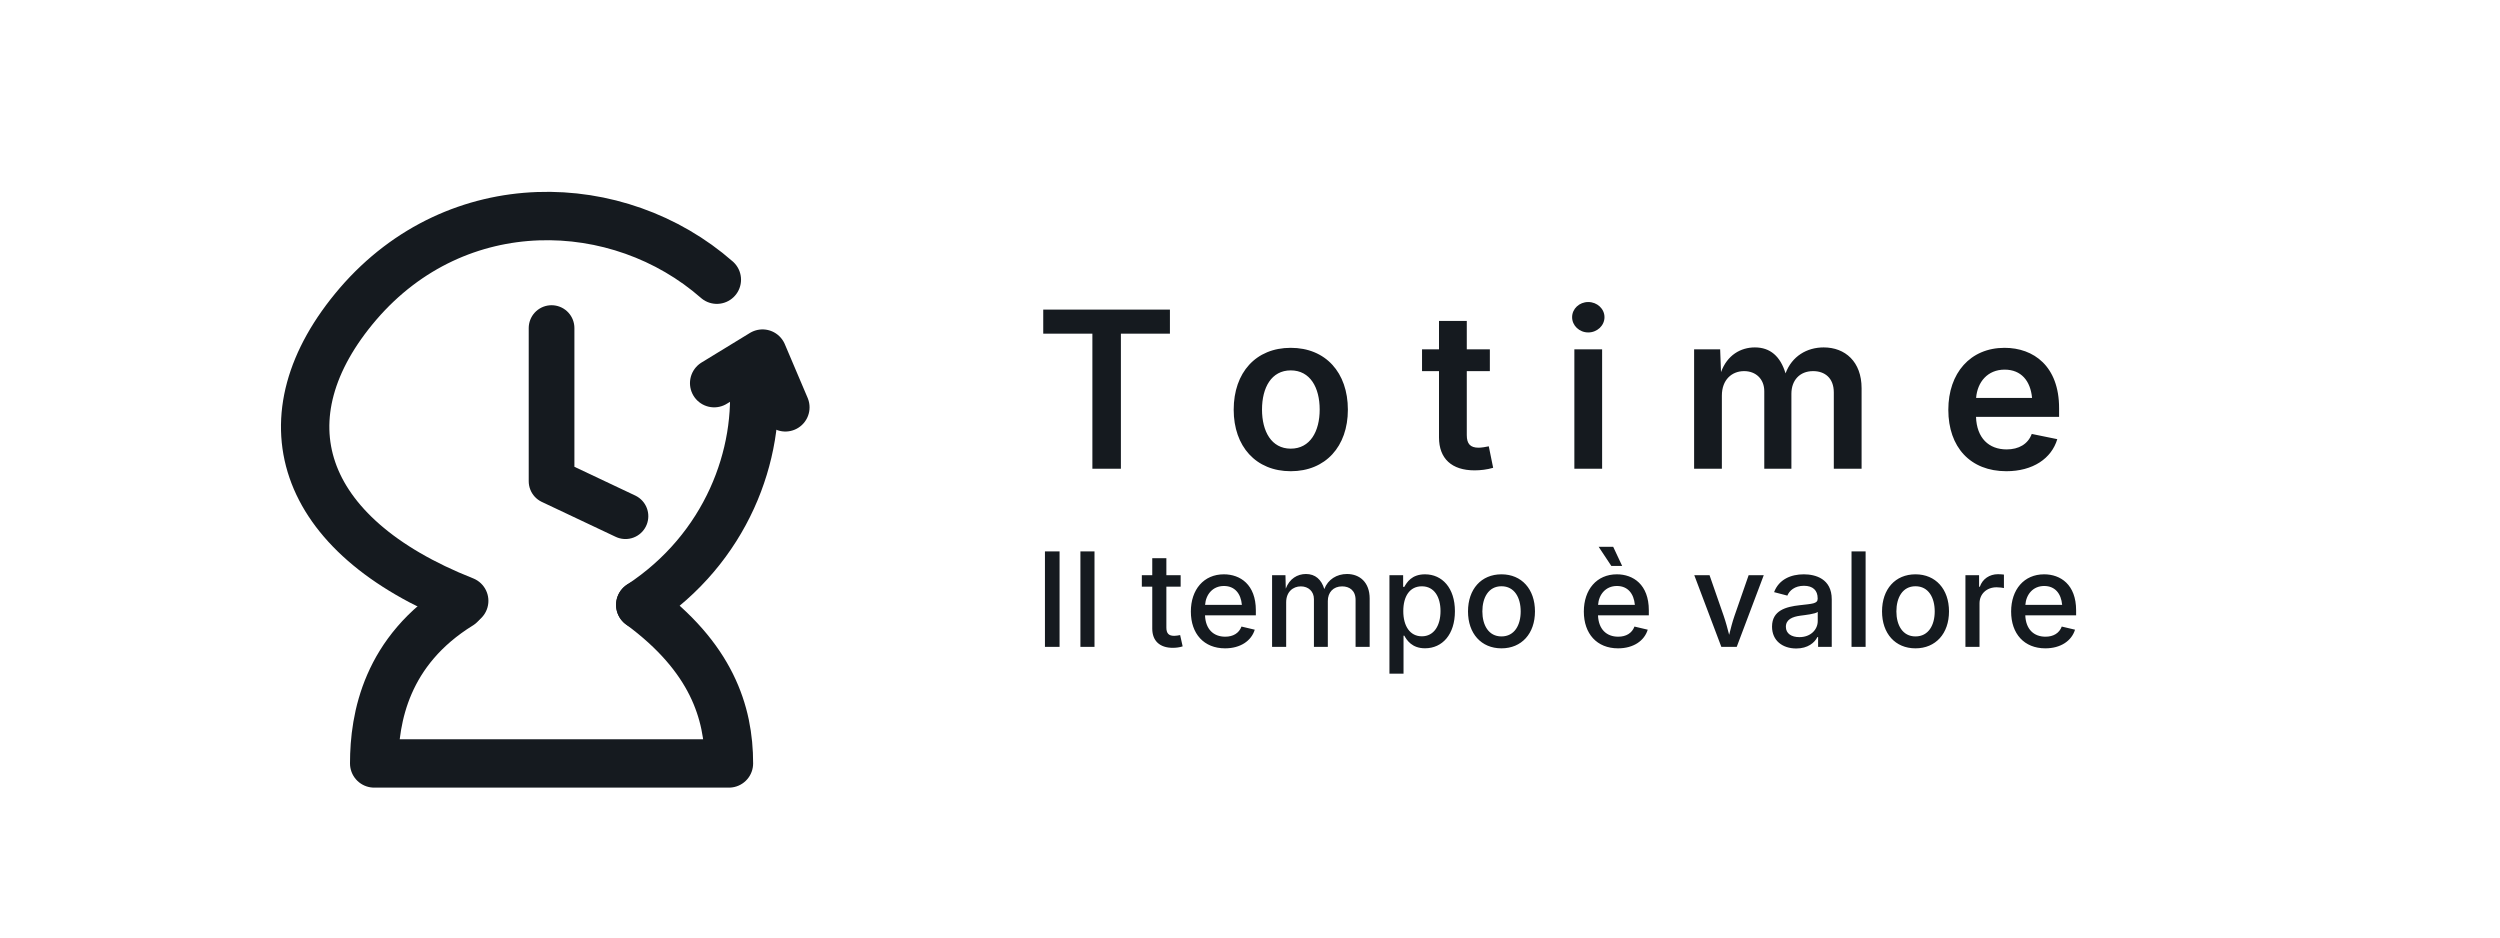
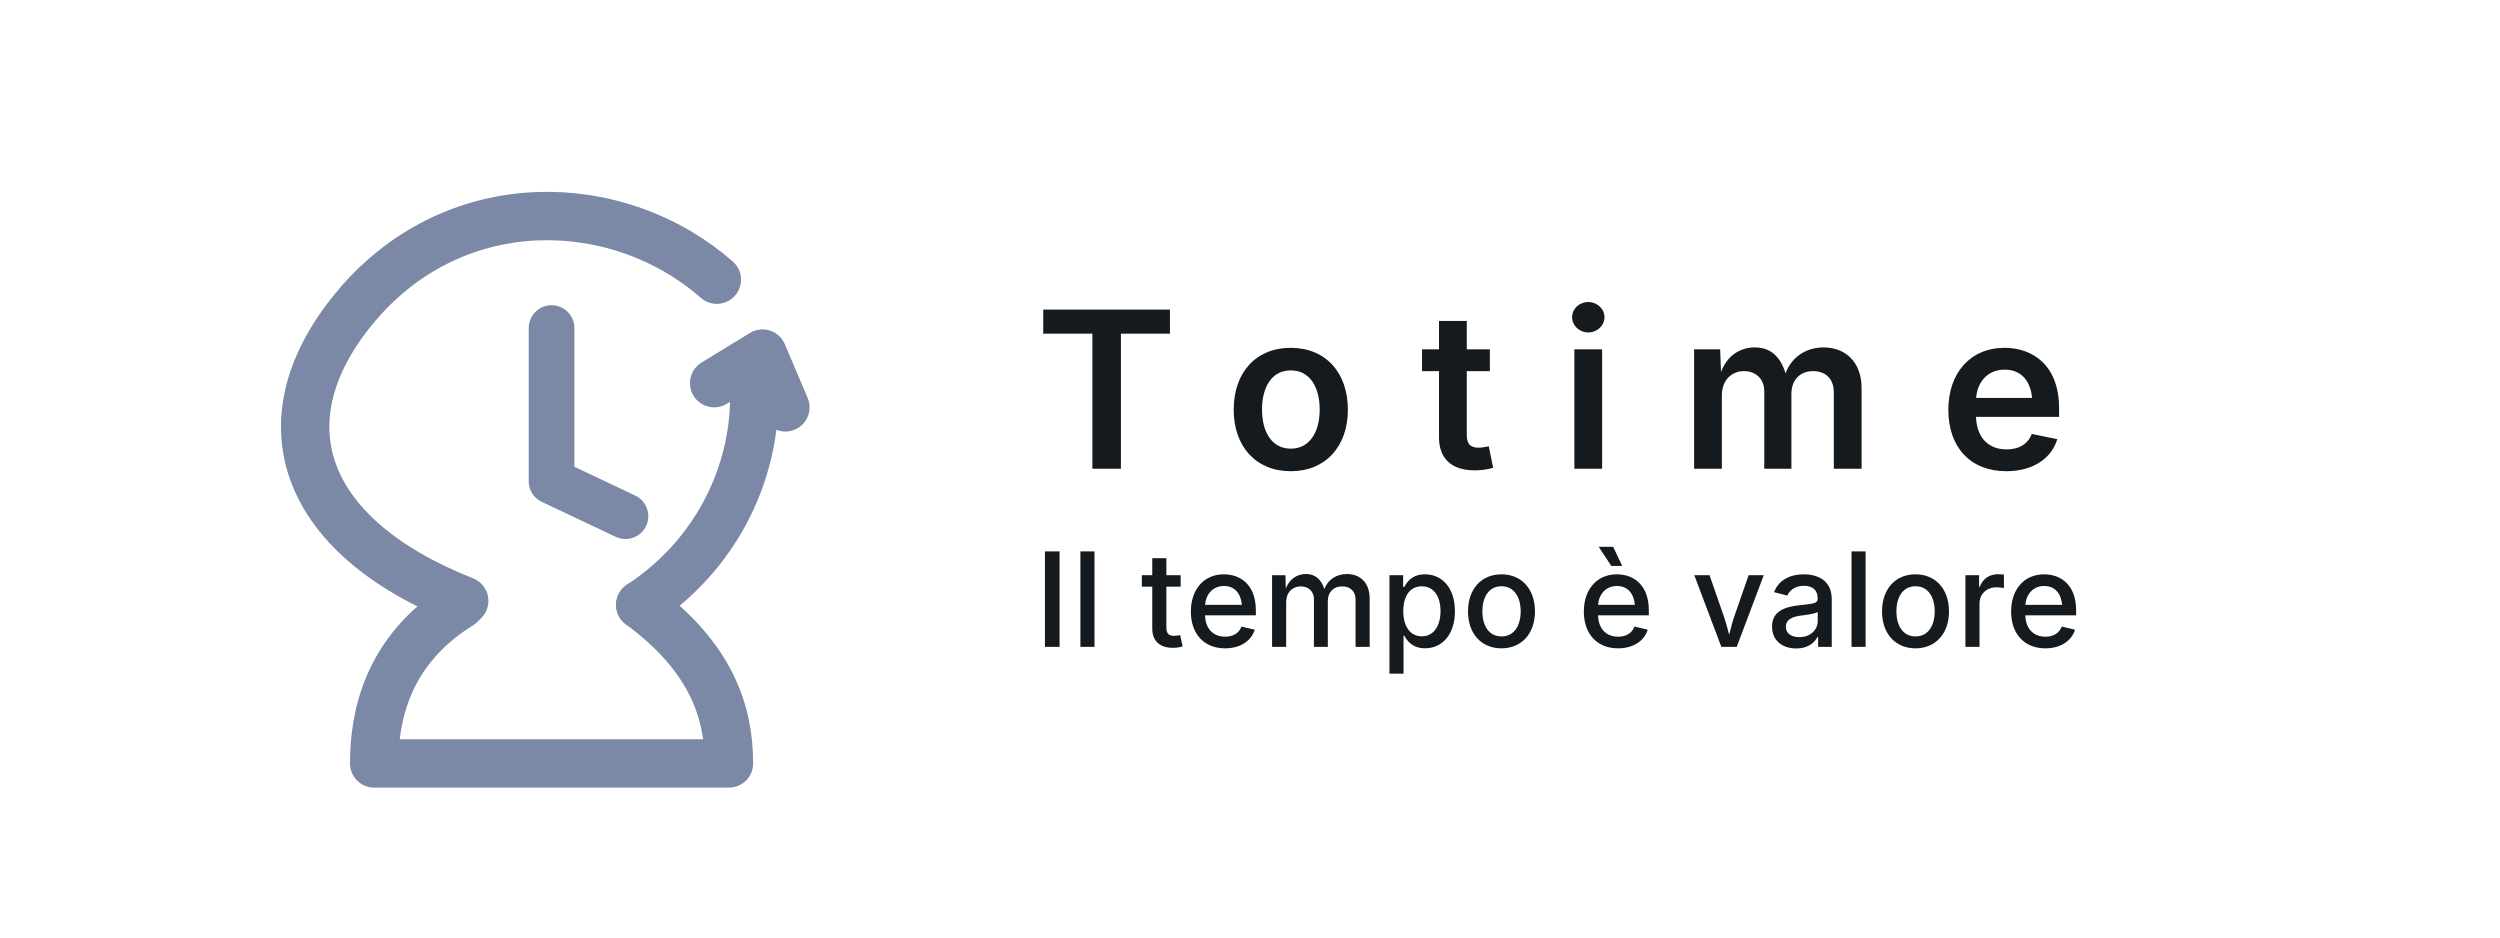
<svg xmlns="http://www.w3.org/2000/svg" width="2400" height="900" viewBox="0 0 1600 600">
  <rect width="1600" height="600" fill="none" />
  <g transform="translate(95,50) scale(0.86)">
    <defs>
      <linearGradient id="sageGrad" x1="165" y1="500" x2="500" y2="160" gradientUnits="userSpaceOnUse">
-         <stop offset="0" stop-color="#77887A" />
-         <stop offset="0.55" stop-color="#93A395" />
-         <stop offset="1" stop-color="#C1CAC0" />
+         <stop offset="0" stop-color="#62708F" />
+         <stop offset="0.55" stop-color="#7C89A6" />
+         <stop offset="1" stop-color="#B3BDD0" />
      </linearGradient>
    </defs>
    <g fill="none" stroke-linecap="round" stroke-linejoin="round">
-       <path d="M 423 150 C 350 86, 230 82, 156 168 C 84 252, 111 340, 235 389" stroke="#151A1F" stroke-width="36" />
-       <path d="M 232 392 C 177 426, 168 476, 168 510 L 432 510 C 432 472, 419 431, 366 392" stroke="#151A1F" stroke-width="36" />
-       <path d="M 366 392 C 430 350, 456 280, 450 221" stroke="#151A1F" stroke-width="36" />
-       <path d="M 421 227 L 457 205 L 474 245" stroke="#151A1F" stroke-width="36" />
-       <path d="M 300 186 L 300 300 L 355 326" stroke="#151A1F" stroke-width="34" />
+       <path d="M 423 150 C 350 86, 230 82, 156 168 C 84 252, 111 340, 235 389" stroke="#7C89A6" stroke-width="36" />
+       <path d="M 232 392 C 177 426, 168 476, 168 510 L 432 510 C 432 472, 419 431, 366 392" stroke="#7C89A6" stroke-width="36" />
+       <path d="M 366 392 C 430 350, 456 280, 450 221" stroke="#7C89A6" stroke-width="36" />
+       <path d="M 421 227 L 457 205 L 474 245" stroke="#7C89A6" stroke-width="36" />
+       <path d="M 300 186 L 300 300 L 355 326" stroke="#7C89A6" stroke-width="34" />
    </g>
  </g>
  <g>
    <text x="662" y="300" font-family="Montserrat, Inter, Arial, sans-serif" font-size="140" font-weight="600" fill="#151A1F" letter-spacing="40">Totime</text>
    <text x="662" y="414" font-family="Montserrat, Inter, Arial, sans-serif" font-size="84" font-weight="500" fill="#151A1F" letter-spacing="0.5">Il tempo è valore</text>
  </g>
</svg>
